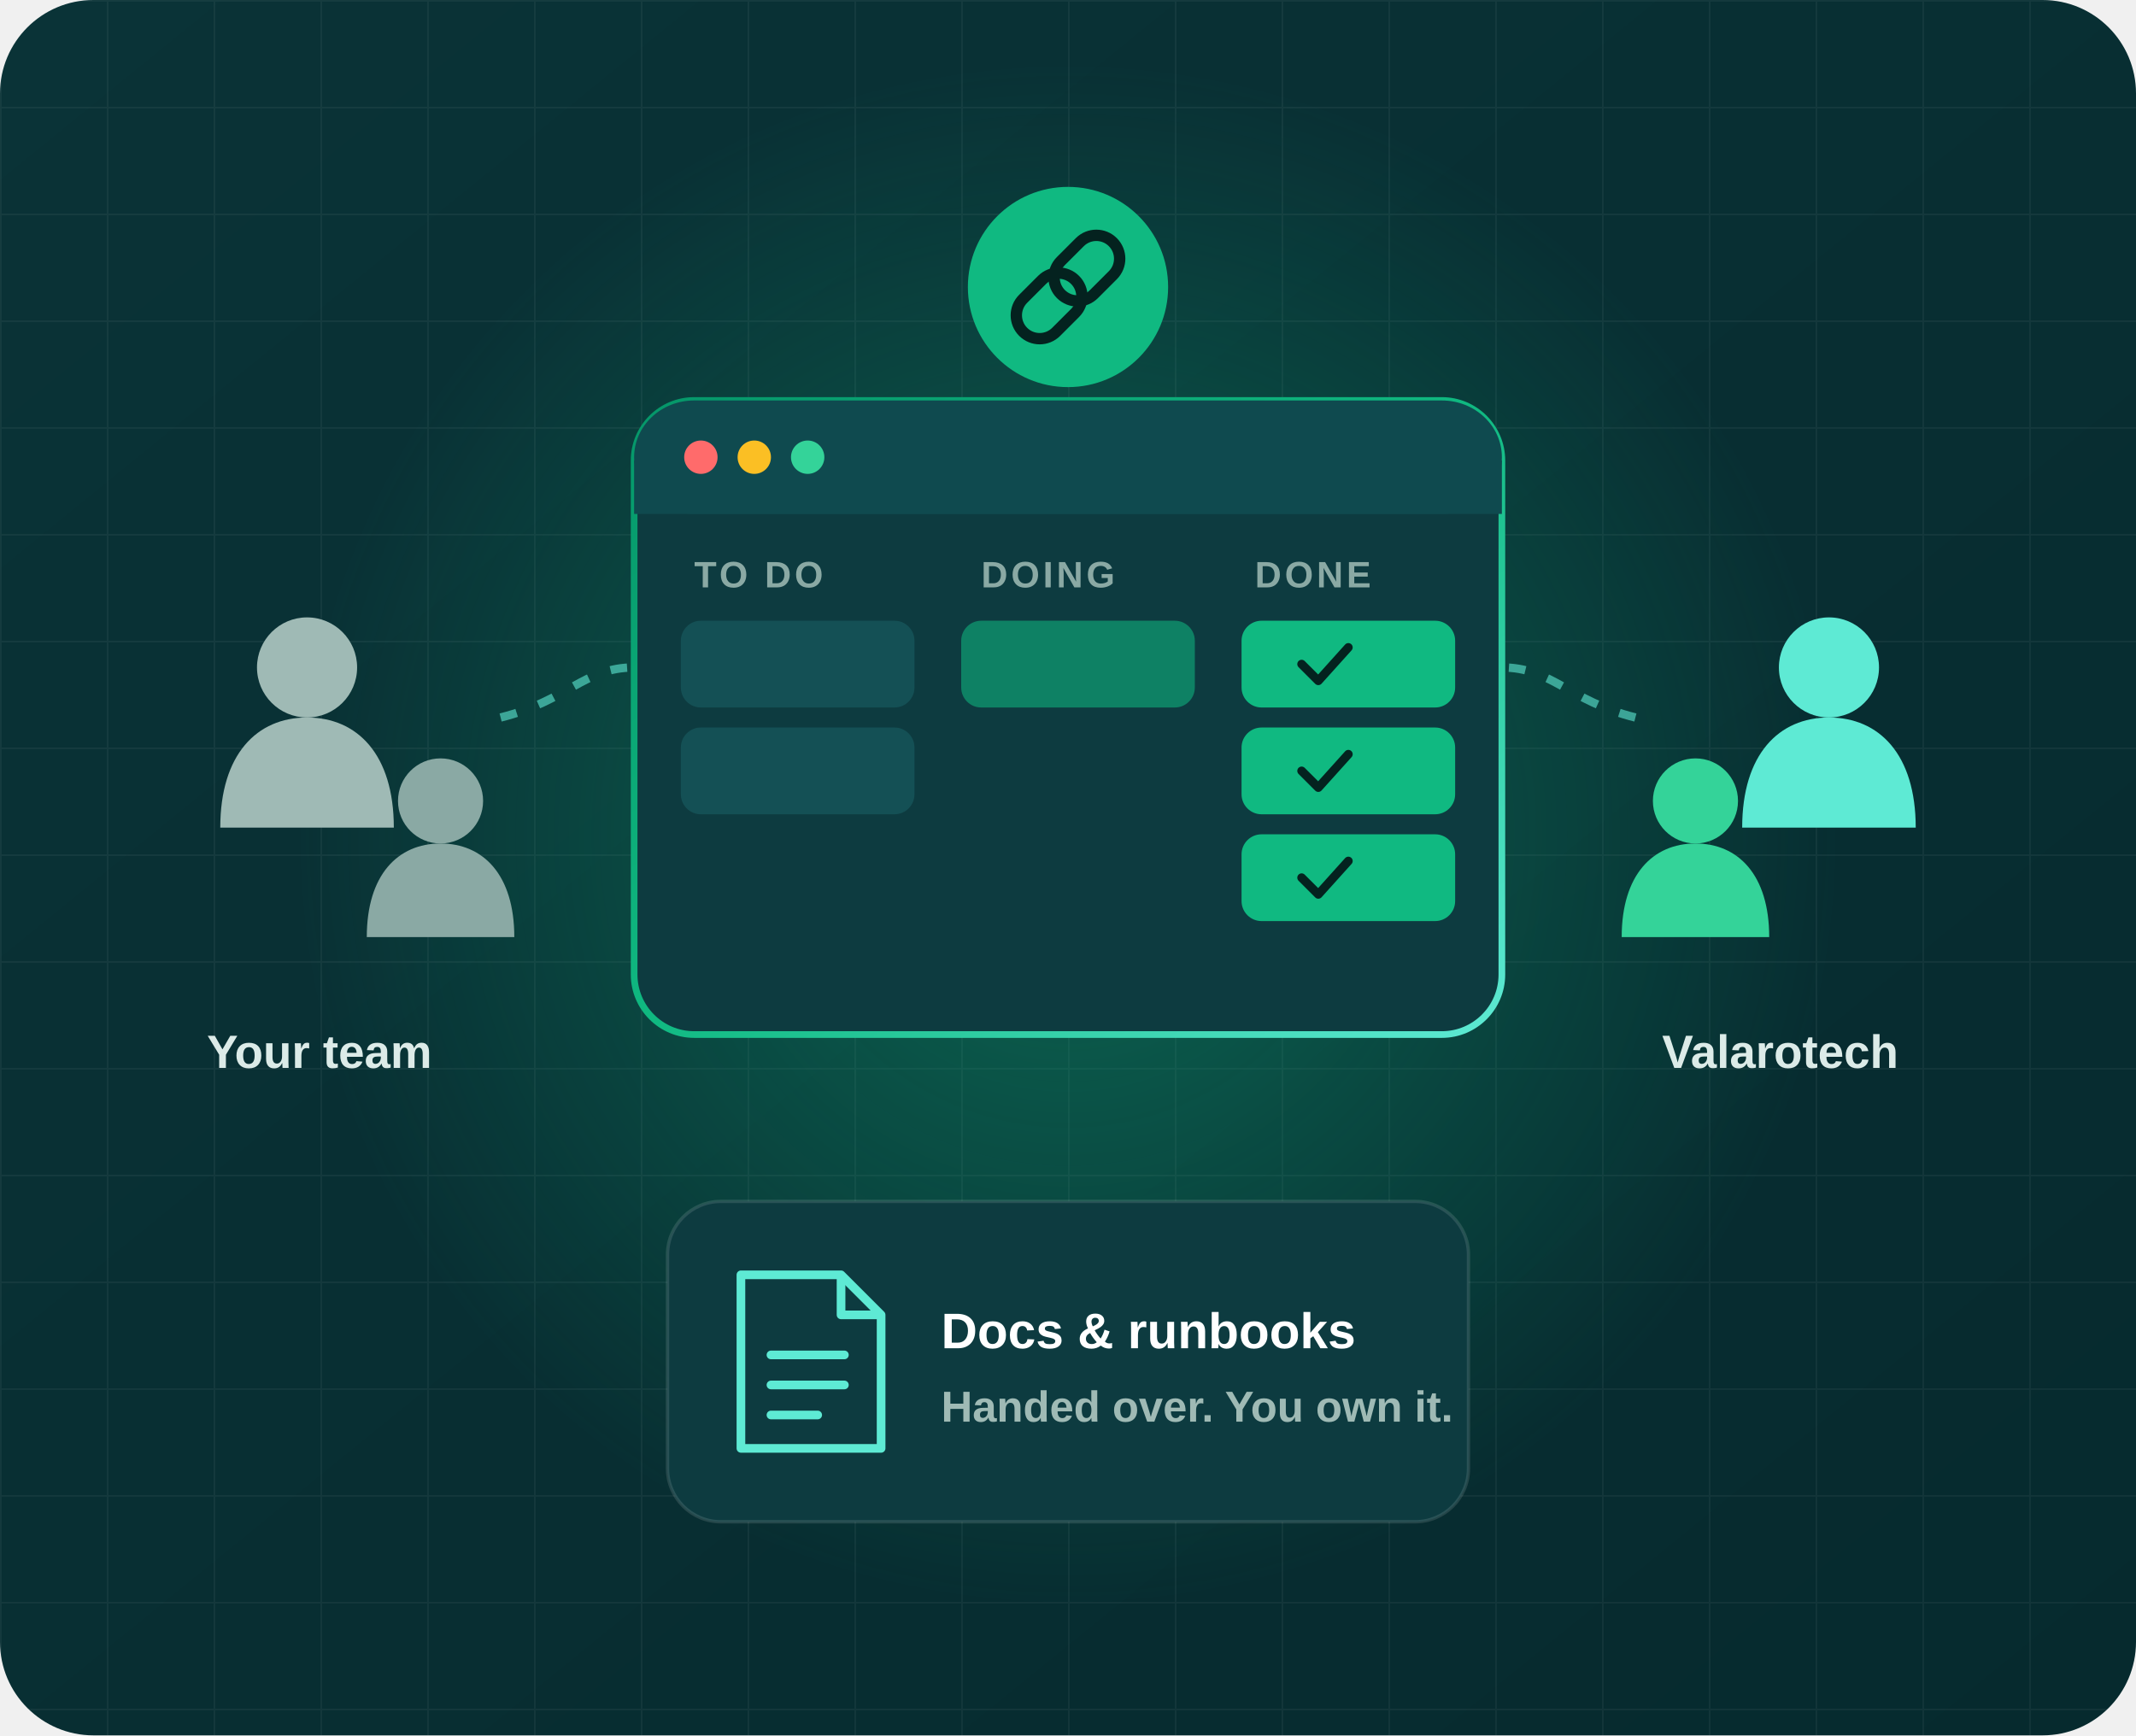
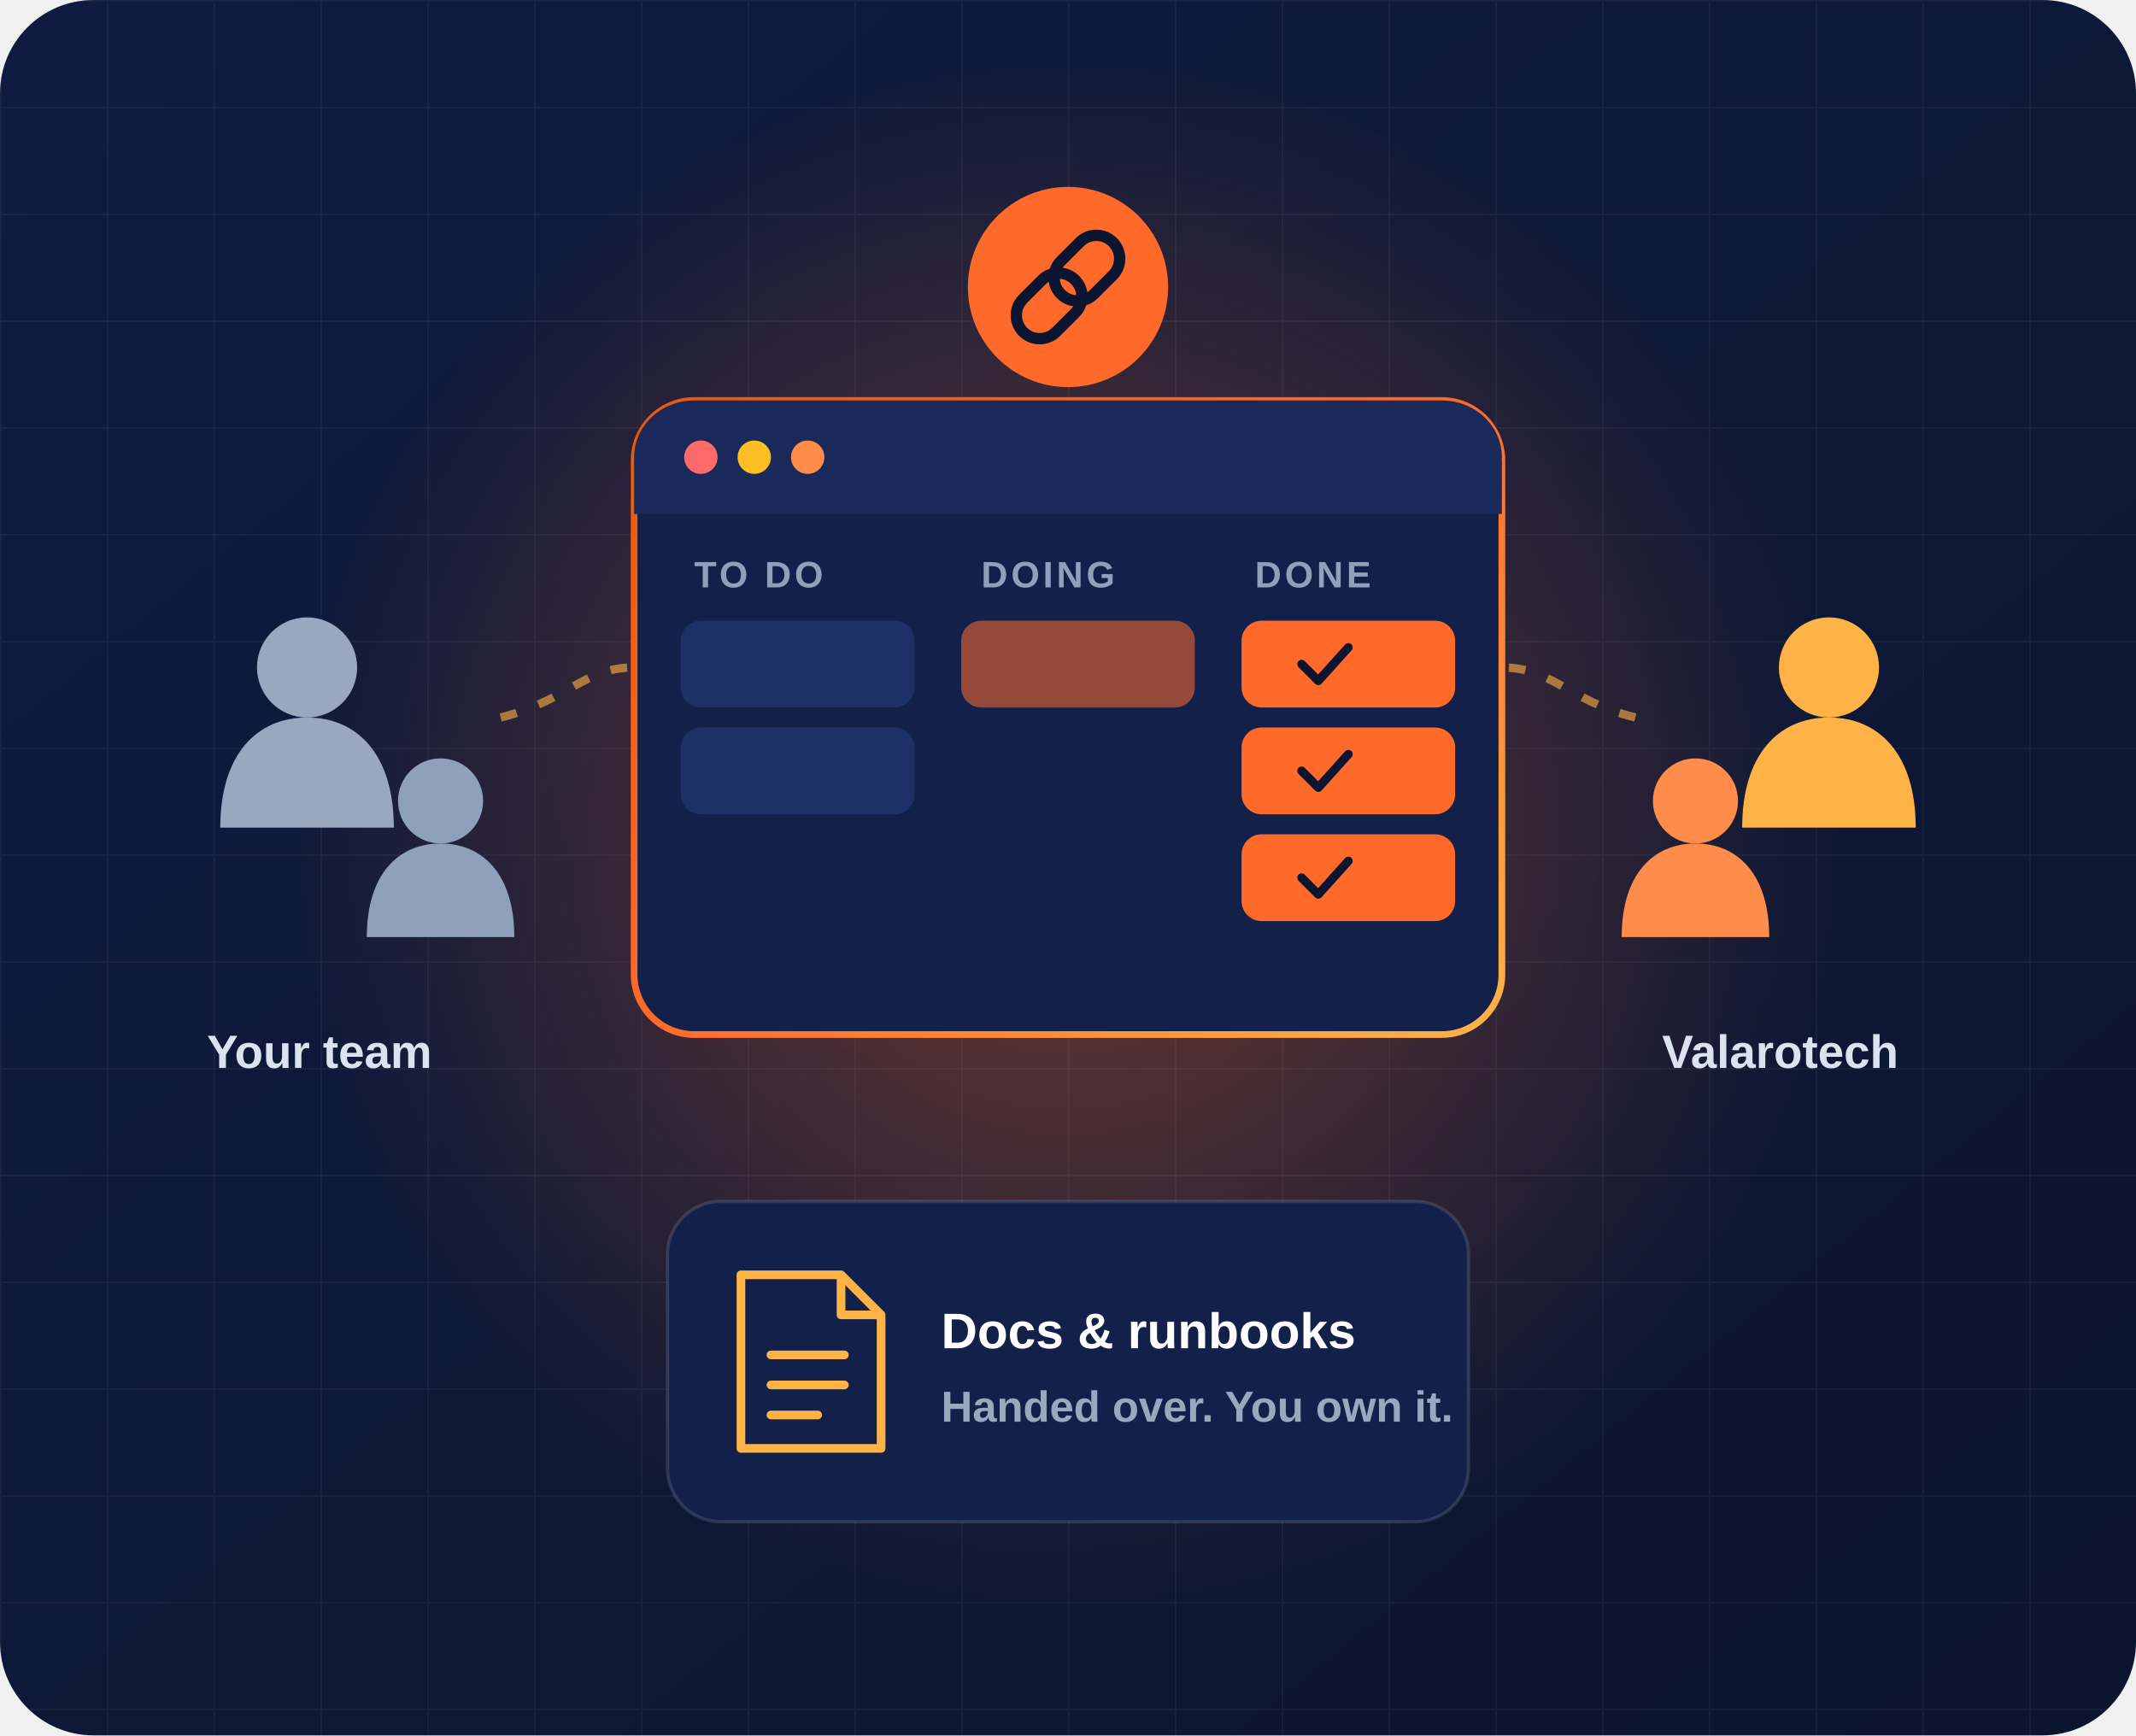
<svg xmlns="http://www.w3.org/2000/svg" viewBox="0 0 640 520" role="img" aria-labelledby="t d">
  <defs>
    <linearGradient id="bg" x1="0" y1="0" x2="1" y2="1">
-       <stop offset="0" stop-color="#0a3337" />
-       <stop offset="1" stop-color="#062a2e" />
+       <stop offset="0" stop-color="#0f1c3f" />
+       <stop offset="1" stop-color="#0b1530" />
    </linearGradient>
    <linearGradient id="brand" x1="0" y1="0" x2="1" y2="1">
-       <stop offset="0" stop-color="#059669" />
-       <stop offset=".5" stop-color="#10b981" />
-       <stop offset="1" stop-color="#5eead4" />
+       <stop offset="0" stop-color="#e8590c" />
+       <stop offset=".5" stop-color="#ff6a2b" />
+       <stop offset="1" stop-color="#ffb347" />
    </linearGradient>
    <radialGradient id="glow" cx=".5" cy=".5" r=".5">
-       <stop offset="0" stop-color="#10b981" stop-opacity=".4" />
-       <stop offset="1" stop-color="#10b981" stop-opacity="0" />
+       <stop offset="0" stop-color="#ff6a2b" stop-opacity=".4" />
+       <stop offset="1" stop-color="#ff6a2b" stop-opacity="0" />
    </radialGradient>
    <pattern id="grid" width="32" height="32" patternUnits="userSpaceOnUse">
      <path d="M32 0H0V32" fill="none" stroke="#fff" stroke-opacity=".05" />
    </pattern>
    <g id="person">
      <circle cx="0" cy="0" r="15" />
      <path d="M-26 48 c0-22 11-33 26-33 s26 11 26 33 z" />
    </g>
  </defs>
  <rect width="640" height="520" rx="28" fill="url(#bg)" />
  <rect width="640" height="520" rx="28" fill="url(#grid)" />
  <circle cx="320" cy="250" r="230" fill="url(#glow)" />
  <g transform="translate(190 120)">
-     <rect width="260" height="190" rx="18" fill="#0d3b40" stroke="url(#brand)" stroke-width="2" />
-     <rect x="0" y="0" width="260" height="34" rx="18" fill="#0f4a4f" />
-     <rect x="0" y="18" width="260" height="16" fill="#0f4a4f" />
+     <rect width="260" height="190" rx="18" fill="#13214a" stroke="url(#brand)" stroke-width="2" />
+     <rect x="0" y="0" width="260" height="34" rx="18" fill="#18295a" />
+     <rect x="0" y="18" width="260" height="16" fill="#18295a" />
    <g fill="#ff6b6b">
      <circle cx="20" cy="17" r="5" />
    </g>
    <circle cx="36" cy="17" r="5" fill="#fbbf24" />
-     <circle cx="52" cy="17" r="5" fill="#34d399" />
-     <g font-family="'Plus Jakarta Sans','Segoe UI',Arial,sans-serif" font-size="11" font-weight="800" fill="#8aa9a4" letter-spacing="1">
+     <circle cx="52" cy="17" r="5" fill="#ff8c4a" />
+     <g font-family="'Plus Jakarta Sans','Segoe UI',Arial,sans-serif" font-size="11" font-weight="800" fill="#8fa0bb" letter-spacing="1">
      <text x="18" y="56">TO DO</text>
      <text x="104" y="56">DOING</text>
      <text x="186" y="56">DONE</text>
    </g>
    <g>
-       <rect x="14" y="66" width="70" height="26" rx="6" fill="#145055" />
-       <rect x="14" y="98" width="70" height="26" rx="6" fill="#145055" />
-       <rect x="98" y="66" width="70" height="26" rx="6" fill="#10b981" fill-opacity=".55" />
-       <rect x="182" y="66" width="64" height="26" rx="6" fill="#10b981" />
-       <rect x="182" y="98" width="64" height="26" rx="6" fill="#10b981" />
-       <rect x="182" y="130" width="64" height="26" rx="6" fill="#10b981" />
-       <path d="M200 79 l5 5 l9-10 M200 111 l5 5 l9-10 M200 143 l5 5 l9-10" fill="none" stroke="#04221f" stroke-width="2.6" stroke-linecap="round" stroke-linejoin="round" />
+       <rect x="14" y="66" width="70" height="26" rx="6" fill="#1d3166" />
+       <rect x="14" y="98" width="70" height="26" rx="6" fill="#1d3166" />
+       <rect x="98" y="66" width="70" height="26" rx="6" fill="#ff6a2b" fill-opacity=".55" />
+       <rect x="182" y="66" width="64" height="26" rx="6" fill="#ff6a2b" />
+       <rect x="182" y="98" width="64" height="26" rx="6" fill="#ff6a2b" />
+       <rect x="182" y="130" width="64" height="26" rx="6" fill="#ff6a2b" />
+       <path d="M200 79 l5 5 l9-10 M200 111 l5 5 l9-10 M200 143 l5 5 l9-10" fill="none" stroke="#0b1530" stroke-width="2.6" stroke-linecap="round" stroke-linejoin="round" />
    </g>
  </g>
-   <g fill="#9fbab5">
+   <g fill="#9aa8bf">
    <use href="#person" transform="translate(92 200)" />
-     <use href="#person" transform="translate(132 240) scale(.85)" fill="#8aa9a4" />
+     <use href="#person" transform="translate(132 240) scale(.85)" fill="#8fa0bb" />
  </g>
-   <text x="62" y="320" font-family="'Plus Jakarta Sans','Segoe UI',Arial,sans-serif" font-size="14" font-weight="700" fill="#dcebe8">Your team</text>
-   <g fill="#5eead4">
+   <text x="62" y="320" font-family="'Plus Jakarta Sans','Segoe UI',Arial,sans-serif" font-size="14" font-weight="700" fill="#dbe3f0">Your team</text>
+   <g fill="#ffb347">
    <use href="#person" transform="translate(548 200)" />
-     <use href="#person" transform="translate(508 240) scale(.85)" fill="#34d399" />
+     <use href="#person" transform="translate(508 240) scale(.85)" fill="#ff8c4a" />
  </g>
-   <text x="498" y="320" font-family="'Plus Jakarta Sans','Segoe UI',Arial,sans-serif" font-size="14" font-weight="700" fill="#dcebe8">Valarotech</text>
-   <g fill="none" stroke="#5eead4" stroke-opacity=".6" stroke-width="2.5" stroke-dasharray="5 7">
+   <text x="498" y="320" font-family="'Plus Jakarta Sans','Segoe UI',Arial,sans-serif" font-size="14" font-weight="700" fill="#dbe3f0">Valarotech</text>
+   <g fill="none" stroke="#ffb347" stroke-opacity=".6" stroke-width="2.5" stroke-dasharray="5 7">
    <path d="M150 215 C 170 210, 175 200, 190 200" />
    <path d="M490 215 C 470 210, 465 200, 450 200" />
  </g>
  <g transform="translate(320 86)">
-     <circle r="30" fill="#10b981" />
-     <g fill="none" stroke="#04221f" stroke-width="3.4" stroke-linecap="round" transform="rotate(-45)">
+     <circle r="30" fill="#ff6a2b" />
+     <g fill="none" stroke="#0b1530" stroke-width="3.4" stroke-linecap="round" transform="rotate(-45)">
      <rect x="-19" y="-7" width="22" height="14" rx="7" />
      <rect x="-3" y="-7" width="22" height="14" rx="7" />
    </g>
  </g>
  <g transform="translate(200 360)">
-     <rect width="240" height="96" rx="16" fill="#0d3b40" stroke="#ffffff" stroke-opacity=".12" />
-     <g transform="translate(22 22)" fill="none" stroke="#5eead4" stroke-width="2.6" stroke-linejoin="round">
+     <rect width="240" height="96" rx="16" fill="#13214a" stroke="#ffffff" stroke-opacity=".12" />
+     <g transform="translate(22 22)" fill="none" stroke="#ffb347" stroke-width="2.6" stroke-linejoin="round">
      <path d="M0 0 h30 l12 12 v40 h-42 z" />
      <path d="M30 0 v12 h12" />
      <path d="M9 24 h22 M9 33 h22 M9 42 h14" stroke-linecap="round" />
    </g>
    <g font-family="'Plus Jakarta Sans','Segoe UI',Arial,sans-serif">
      <text x="82" y="44" font-size="15" font-weight="800" fill="#fff">Docs &amp; runbooks</text>
-       <text x="82" y="66" font-size="13" font-weight="600" fill="#9fbab5">Handed over. You own it.</text>
+       <text x="82" y="66" font-size="13" font-weight="600" fill="#9aa8bf">Handed over. You own it.</text>
    </g>
  </g>
</svg>
